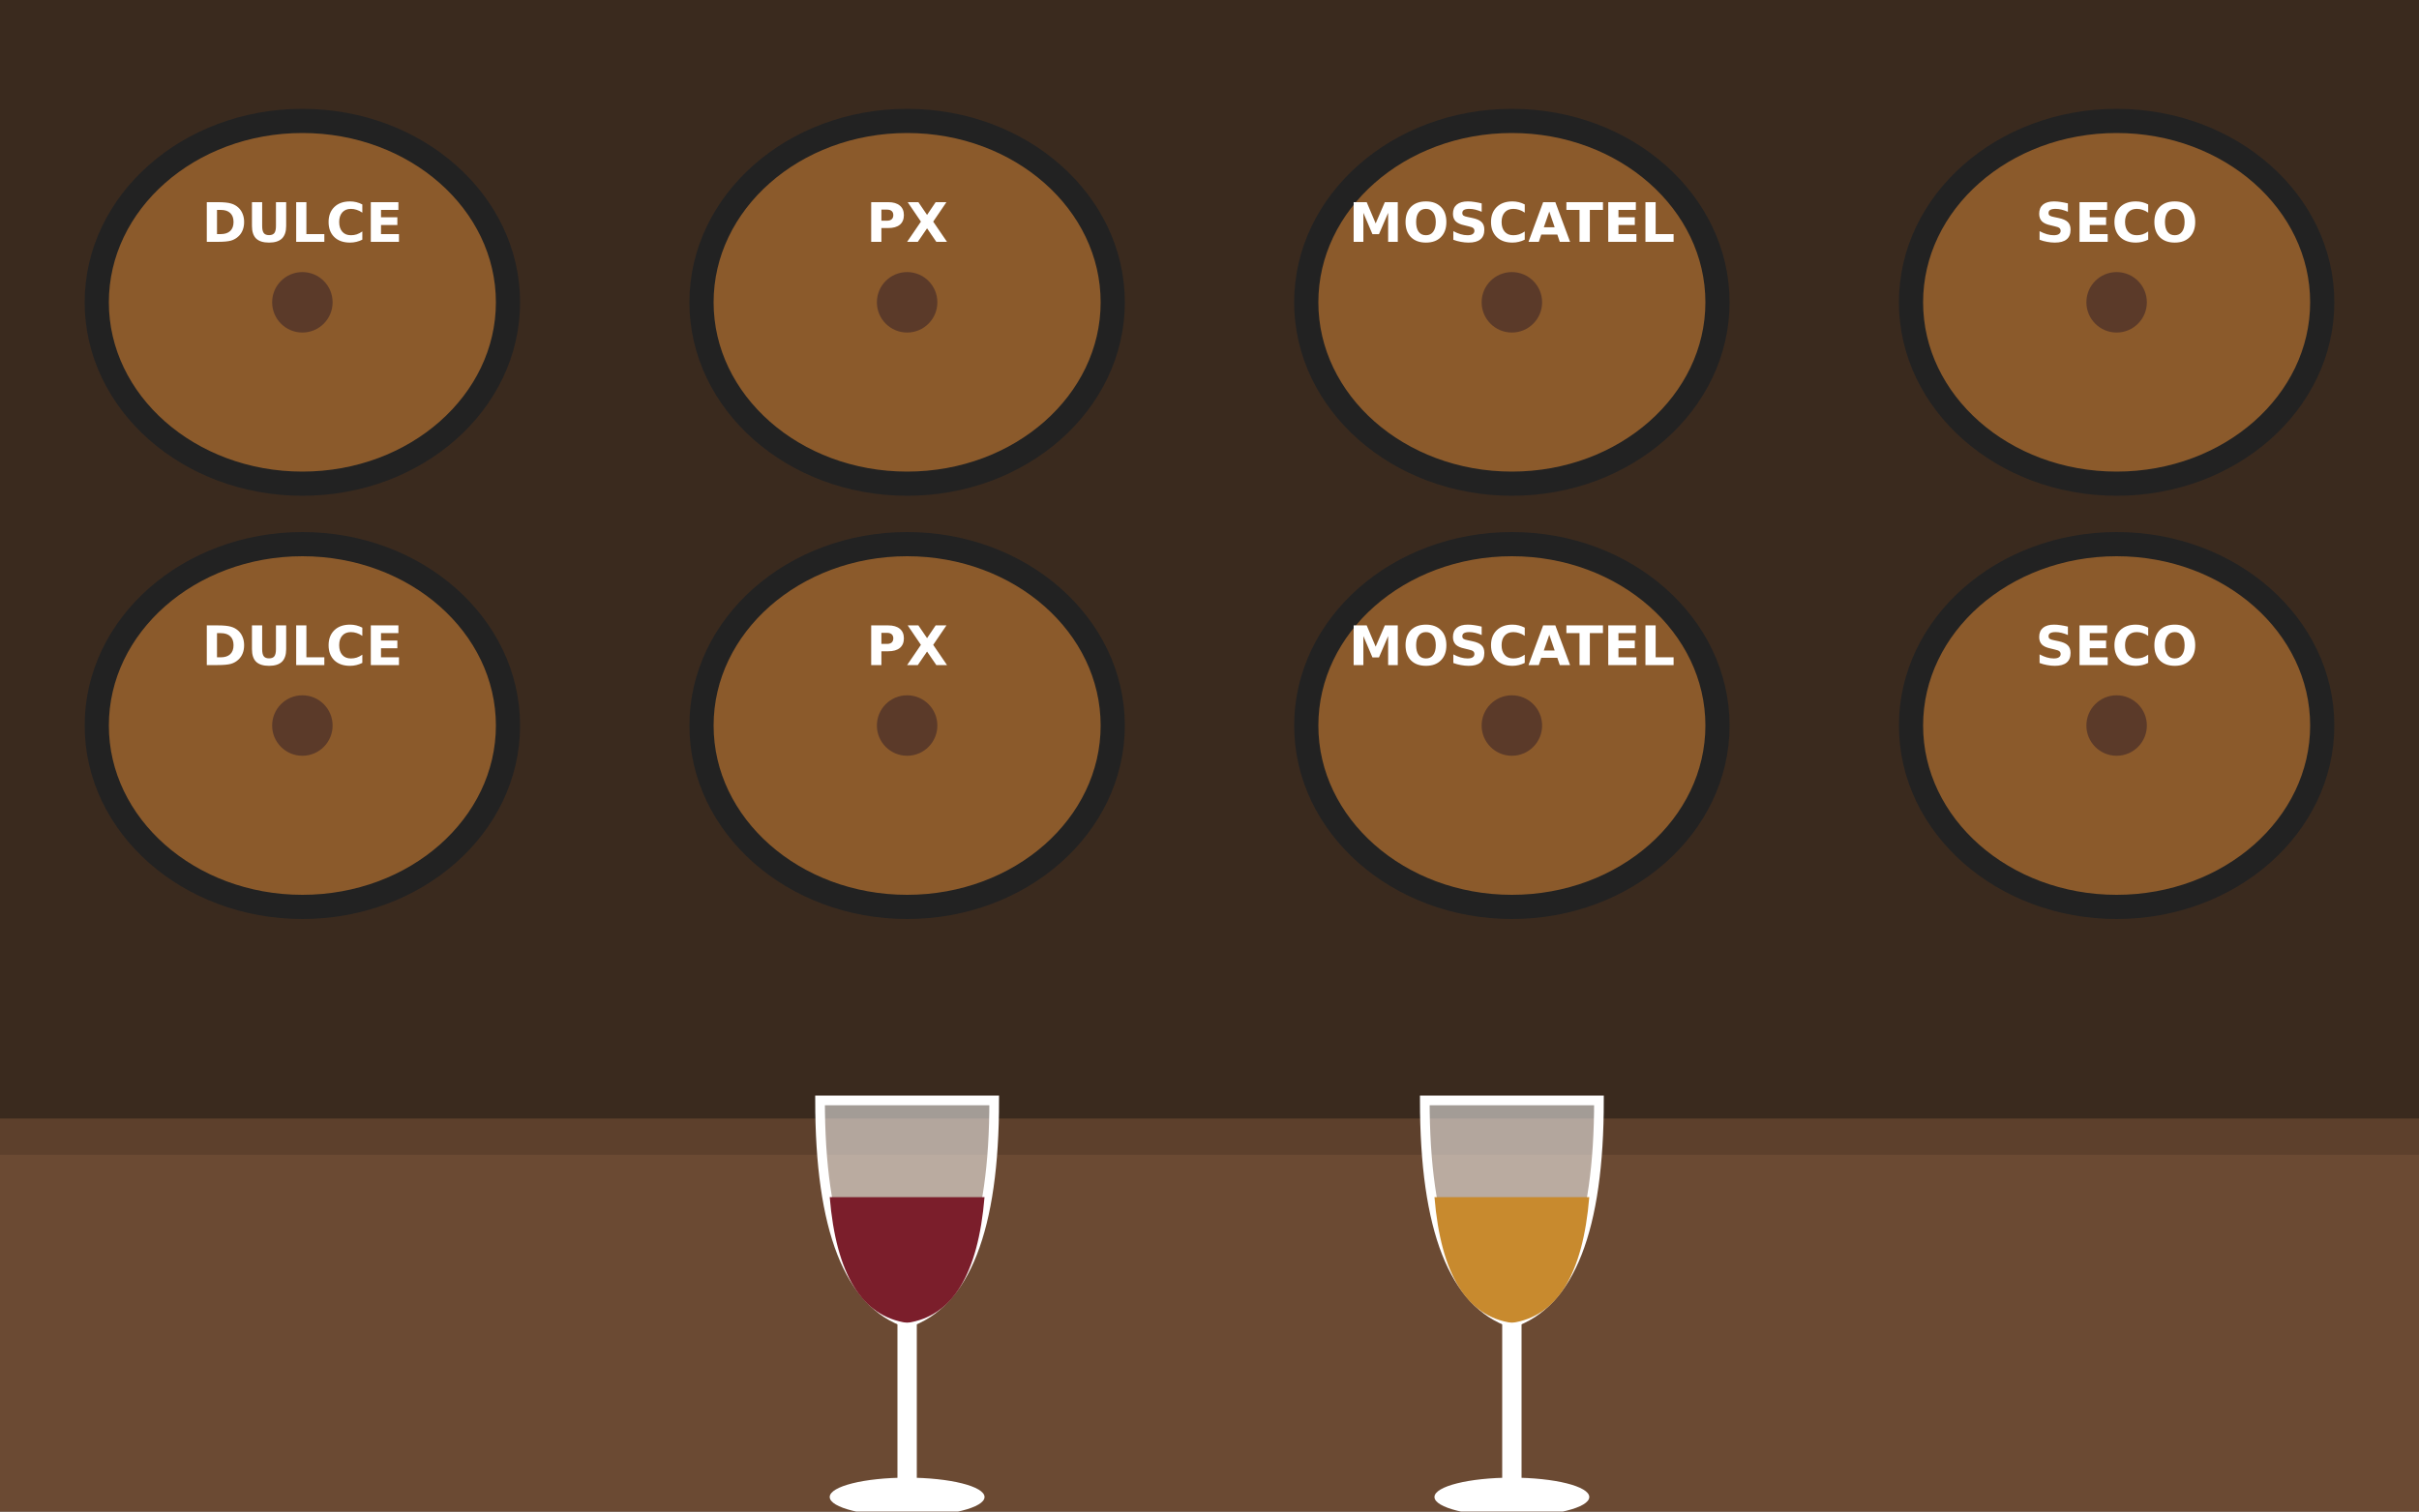
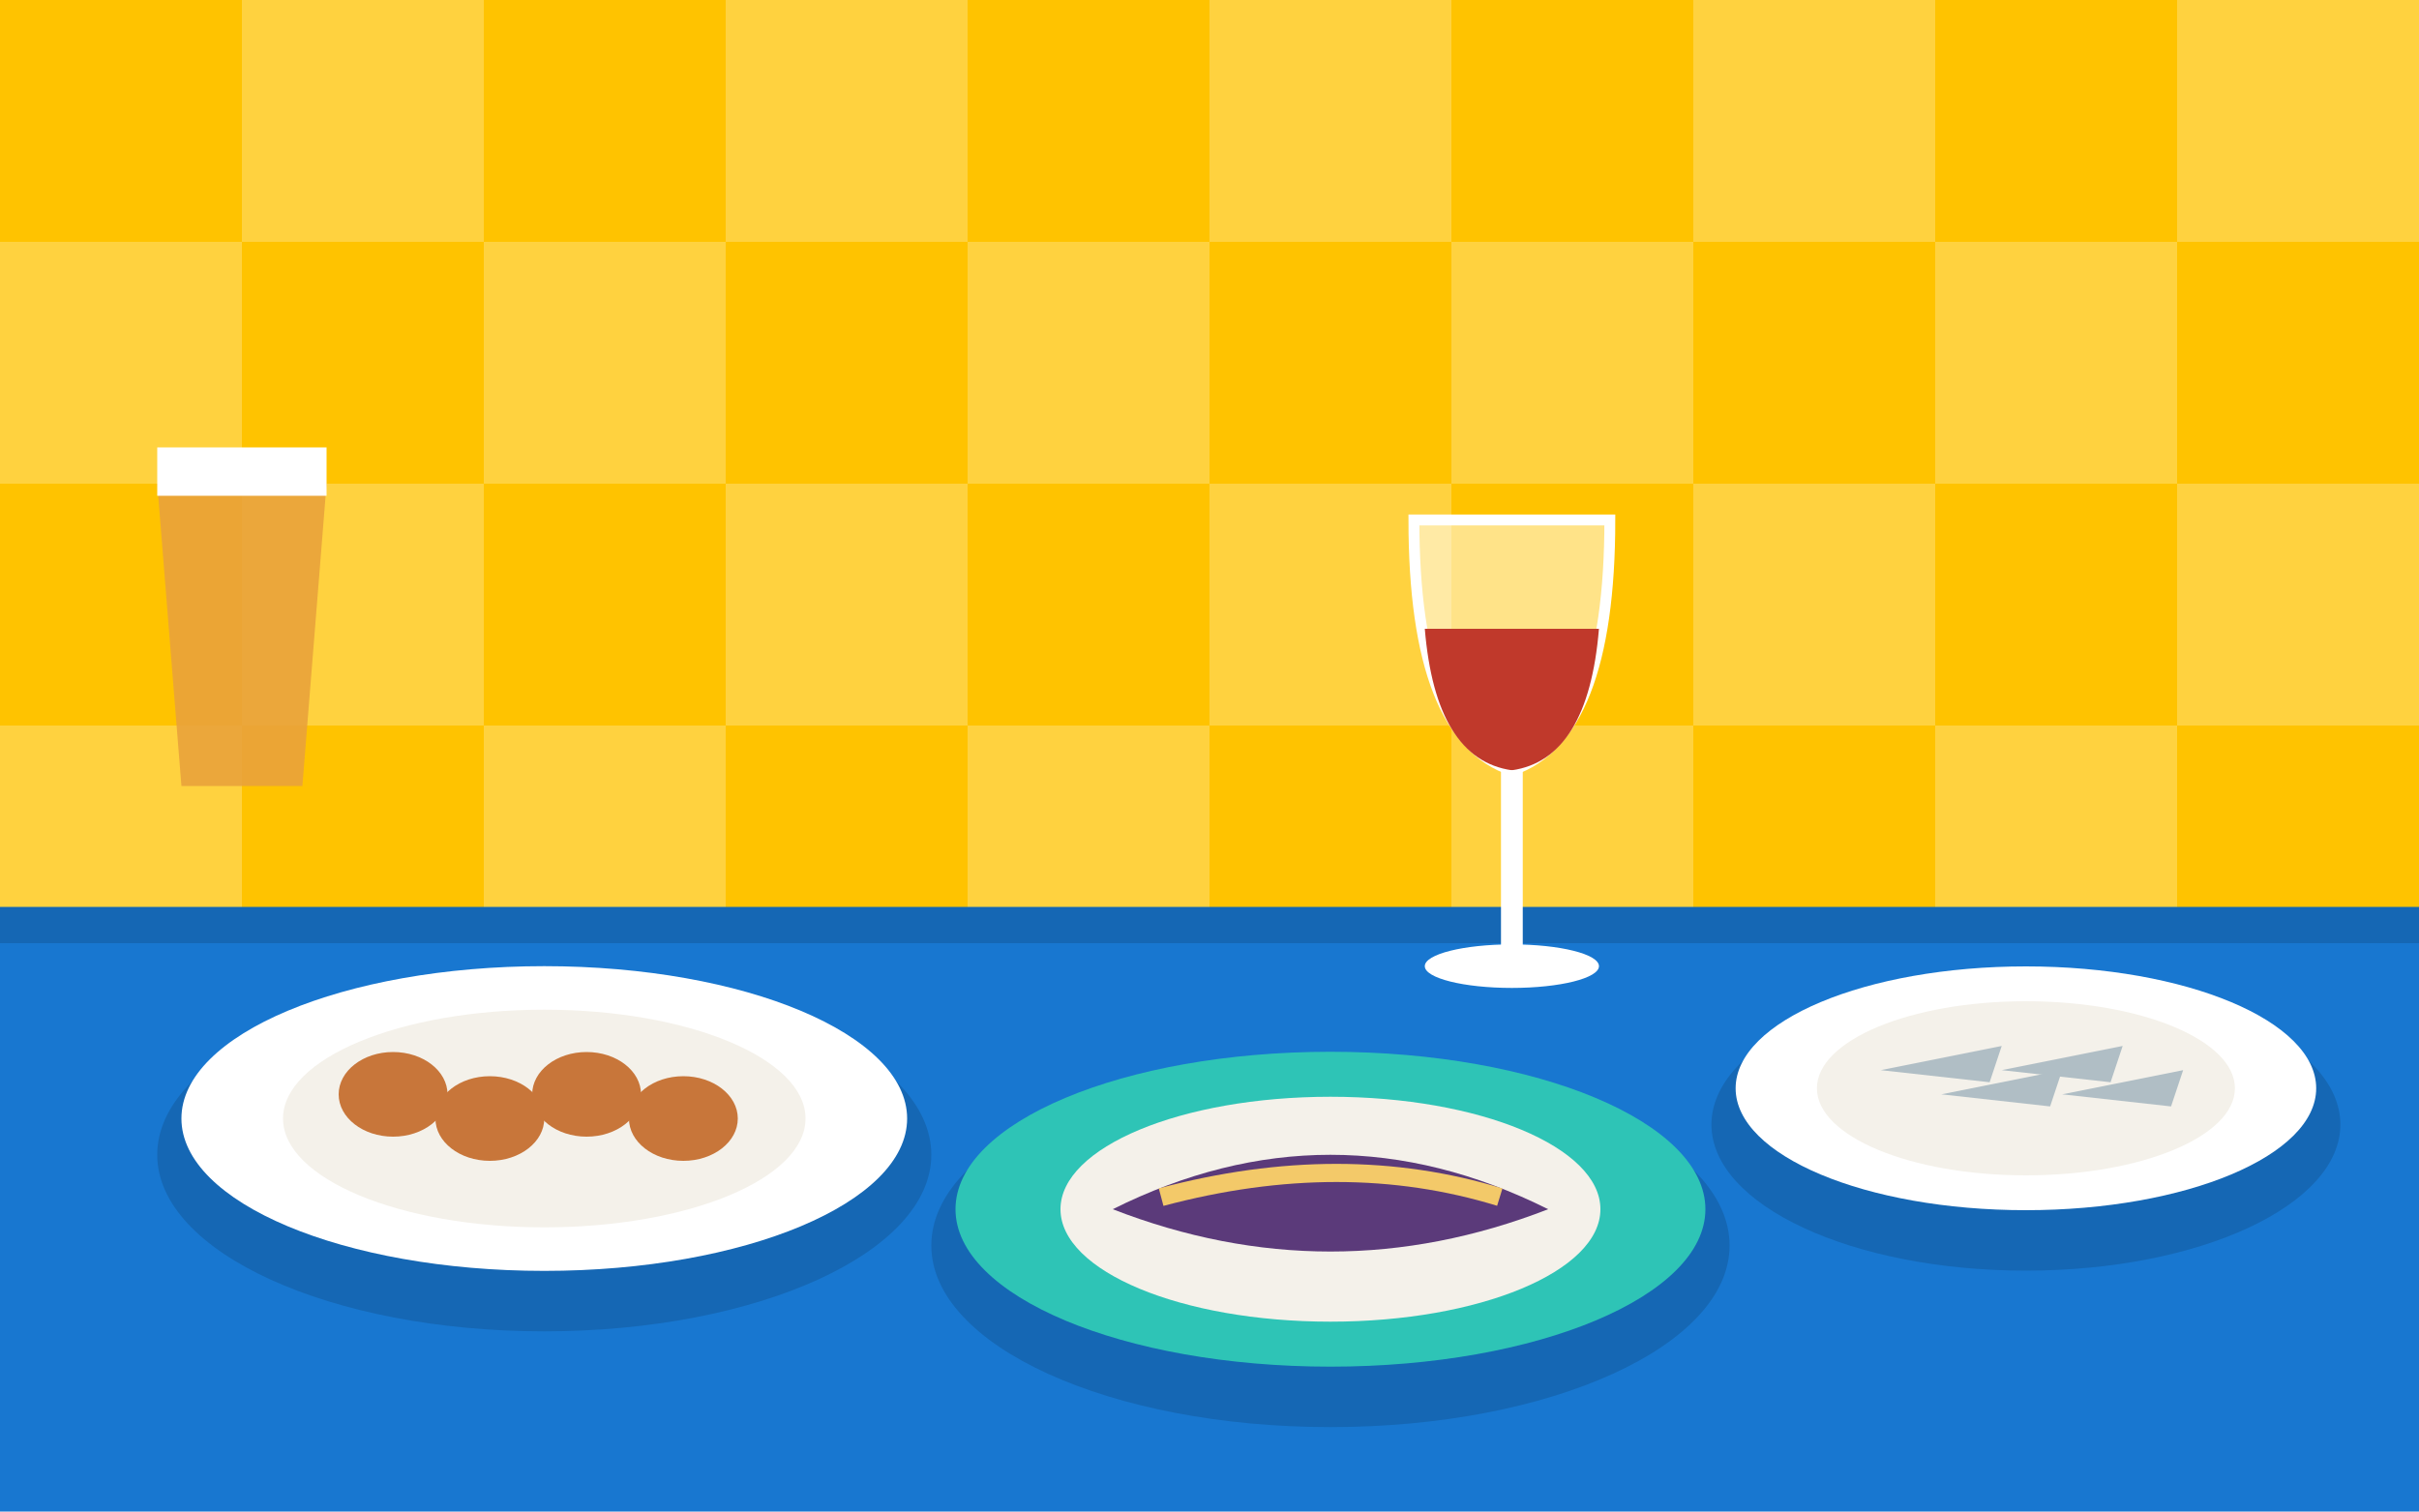
<svg xmlns="http://www.w3.org/2000/svg" viewBox="0 0 400 250" preserveAspectRatio="xMidYMid slice">
  <rect width="400" height="250" fill="#FFF" />
-   <rect width="400" height="250" fill="#3A2A1E" />
-   <g transform="translate(50,50)">
-     <ellipse rx="34" ry="30" fill="#8B5A2B" />
-     <ellipse rx="34" ry="30" fill="none" stroke="#222" stroke-width="4" />
-     <circle r="5" fill="#5B3A29" />
-     <text y="-10" text-anchor="middle" font-family="DejaVu Sans" font-size="9" font-weight="bold" fill="#fff">DULCE</text>
+   <rect x="0" y="0" width="40" height="40" fill="#FFC300" />
+   <rect x="0" y="40" width="40" height="40" fill="#FFD23F" />
+   <rect x="0" y="80" width="40" height="40" fill="#FFC300" />
+   <rect x="0" y="120" width="40" height="40" fill="#FFD23F" />
+   <rect x="0" y="160" width="40" height="40" fill="#FFC300" />
+   <rect x="40" y="0" width="40" height="40" fill="#FFD23F" />
+   <rect x="40" y="40" width="40" height="40" fill="#FFC300" />
+   <rect x="40" y="80" width="40" height="40" fill="#FFD23F" />
+   <rect x="40" y="120" width="40" height="40" fill="#FFC300" />
+   <rect x="40" y="160" width="40" height="40" fill="#FFD23F" />
+   <rect x="80" y="0" width="40" height="40" fill="#FFC300" />
+   <rect x="80" y="40" width="40" height="40" fill="#FFD23F" />
+   <rect x="80" y="80" width="40" height="40" fill="#FFC300" />
+   <rect x="80" y="120" width="40" height="40" fill="#FFD23F" />
+   <rect x="80" y="160" width="40" height="40" fill="#FFC300" />
+   <rect x="120" y="0" width="40" height="40" fill="#FFD23F" />
+   <rect x="120" y="40" width="40" height="40" fill="#FFC300" />
+   <rect x="120" y="80" width="40" height="40" fill="#FFD23F" />
+   <rect x="120" y="120" width="40" height="40" fill="#FFC300" />
+   <rect x="120" y="160" width="40" height="40" fill="#FFD23F" />
+   <rect x="160" y="0" width="40" height="40" fill="#FFC300" />
+   <rect x="160" y="40" width="40" height="40" fill="#FFD23F" />
+   <rect x="160" y="80" width="40" height="40" fill="#FFC300" />
+   <rect x="160" y="120" width="40" height="40" fill="#FFD23F" />
+   <rect x="160" y="160" width="40" height="40" fill="#FFC300" />
+   <rect x="200" y="0" width="40" height="40" fill="#FFD23F" />
+   <rect x="200" y="40" width="40" height="40" fill="#FFC300" />
+   <rect x="200" y="80" width="40" height="40" fill="#FFD23F" />
+   <rect x="200" y="120" width="40" height="40" fill="#FFC300" />
+   <rect x="200" y="160" width="40" height="40" fill="#FFD23F" />
+   <rect x="240" y="0" width="40" height="40" fill="#FFC300" />
+   <rect x="240" y="40" width="40" height="40" fill="#FFD23F" />
+   <rect x="240" y="80" width="40" height="40" fill="#FFC300" />
+   <rect x="240" y="120" width="40" height="40" fill="#FFD23F" />
+   <rect x="240" y="160" width="40" height="40" fill="#FFC300" />
+   <rect x="280" y="0" width="40" height="40" fill="#FFD23F" />
+   <rect x="280" y="40" width="40" height="40" fill="#FFC300" />
+   <rect x="280" y="80" width="40" height="40" fill="#FFD23F" />
+   <rect x="280" y="120" width="40" height="40" fill="#FFC300" />
+   <rect x="280" y="160" width="40" height="40" fill="#FFD23F" />
+   <rect x="320" y="0" width="40" height="40" fill="#FFC300" />
+   <rect x="320" y="40" width="40" height="40" fill="#FFD23F" />
+   <rect x="320" y="80" width="40" height="40" fill="#FFC300" />
+   <rect x="320" y="120" width="40" height="40" fill="#FFD23F" />
+   <rect x="320" y="160" width="40" height="40" fill="#FFC300" />
+   <rect x="360" y="0" width="40" height="40" fill="#FFD23F" />
+   <rect x="360" y="40" width="40" height="40" fill="#FFC300" />
+   <rect x="360" y="80" width="40" height="40" fill="#FFD23F" />
+   <rect x="360" y="120" width="40" height="40" fill="#FFC300" />
+   <rect x="360" y="160" width="40" height="40" fill="#FFD23F" />
+   <rect x="0" y="150" width="400" height="100" fill="#1877D0" />
+   <rect x="0" y="150" width="400" height="6" fill="#00000022" />
+   <g transform="translate(90,185)">
+     <ellipse cx="0" cy="6" rx="64" ry="29.2" fill="#00000022" />
+     <ellipse cx="0" cy="0" rx="60" ry="25.2" fill="#FFFFFF" />
+     <ellipse cx="0" cy="0" rx="43.2" ry="18.0" fill="#F4F1EA" />
+     <ellipse cx="-25" cy="-4" rx="9" ry="7" fill="#C8763A" />
+     <ellipse cx="-9" cy="0" rx="9" ry="7" fill="#C8763A" />
+     <ellipse cx="7" cy="-4" rx="9" ry="7" fill="#C8763A" />
+     <ellipse cx="23" cy="0" rx="9" ry="7" fill="#C8763A" />
  </g>
-   <g transform="translate(150,50)">
-     <ellipse rx="34" ry="30" fill="#8B5A2B" />
-     <ellipse rx="34" ry="30" fill="none" stroke="#222" stroke-width="4" />
-     <circle r="5" fill="#5B3A29" />
-     <text y="-10" text-anchor="middle" font-family="DejaVu Sans" font-size="9" font-weight="bold" fill="#fff">PX</text>
+   <g transform="translate(220,200)">
+     <ellipse cx="0" cy="6" rx="66" ry="30.04" fill="#00000022" />
+     <ellipse cx="0" cy="0" rx="62" ry="26.04" fill="#2EC4B6" />
+     <ellipse cx="0" cy="0" rx="44.64" ry="18.6" fill="#F4F1EA" />
+     <path d="M-36 0 q36 -18 72 0 q-36 14 -72 0z" fill="#5B3A7A" />
+     <path d="M-28 -2 q30 -8 56 0" stroke="#F3C969" stroke-width="3" fill="none" />
  </g>
-   <g transform="translate(250,50)">
-     <ellipse rx="34" ry="30" fill="#8B5A2B" />
-     <ellipse rx="34" ry="30" fill="none" stroke="#222" stroke-width="4" />
-     <circle r="5" fill="#5B3A29" />
-     <text y="-10" text-anchor="middle" font-family="DejaVu Sans" font-size="9" font-weight="bold" fill="#fff">MOSCATEL</text>
+   <g transform="translate(335,180)">
+     <ellipse cx="0" cy="6" rx="52" ry="24.16" fill="#00000022" />
+     <ellipse cx="0" cy="0" rx="48" ry="20.16" fill="#FFFFFF" />
+     <ellipse cx="0" cy="0" rx="34.56" ry="14.4" fill="#F4F1EA" />
+     <path d="M-24 -3 l20 -4 l-2 6z" fill="#B0BEC5" />
+     <path d="M-14 1 l20 -4 l-2 6z" fill="#B0BEC5" />
+     <path d="M-4 -3 l20 -4 l-2 6z" fill="#B0BEC5" />
+     <path d="M6 1 l20 -4 l-2 6z" fill="#B0BEC5" />
  </g>
-   <g transform="translate(350,50)">
-     <ellipse rx="34" ry="30" fill="#8B5A2B" />
-     <ellipse rx="34" ry="30" fill="none" stroke="#222" stroke-width="4" />
-     <circle r="5" fill="#5B3A29" />
-     <text y="-10" text-anchor="middle" font-family="DejaVu Sans" font-size="9" font-weight="bold" fill="#fff">SECO</text>
-   </g>
-   <g transform="translate(50,120)">
-     <ellipse rx="34" ry="30" fill="#8B5A2B" />
-     <ellipse rx="34" ry="30" fill="none" stroke="#222" stroke-width="4" />
-     <circle r="5" fill="#5B3A29" />
-     <text y="-10" text-anchor="middle" font-family="DejaVu Sans" font-size="9" font-weight="bold" fill="#fff">DULCE</text>
-   </g>
-   <g transform="translate(150,120)">
-     <ellipse rx="34" ry="30" fill="#8B5A2B" />
-     <ellipse rx="34" ry="30" fill="none" stroke="#222" stroke-width="4" />
-     <circle r="5" fill="#5B3A29" />
-     <text y="-10" text-anchor="middle" font-family="DejaVu Sans" font-size="9" font-weight="bold" fill="#fff">PX</text>
-   </g>
-   <g transform="translate(250,120)">
-     <ellipse rx="34" ry="30" fill="#8B5A2B" />
-     <ellipse rx="34" ry="30" fill="none" stroke="#222" stroke-width="4" />
-     <circle r="5" fill="#5B3A29" />
-     <text y="-10" text-anchor="middle" font-family="DejaVu Sans" font-size="9" font-weight="bold" fill="#fff">MOSCATEL</text>
-   </g>
-   <g transform="translate(350,120)">
-     <ellipse rx="34" ry="30" fill="#8B5A2B" />
-     <ellipse rx="34" ry="30" fill="none" stroke="#222" stroke-width="4" />
-     <circle r="5" fill="#5B3A29" />
-     <text y="-10" text-anchor="middle" font-family="DejaVu Sans" font-size="9" font-weight="bold" fill="#fff">SECO</text>
-   </g>
-   <rect x="0" y="185" width="400" height="65" fill="#6B4A33" />
-   <rect x="0" y="185" width="400" height="6" fill="#00000022" />
-   <g transform="translate(150,230) scale(0.8)">
+   <g transform="translate(250,140) scale(0.9)">
    <path d="M-18 -60 h36 q0 40 -18 46 q-18 -6 -18 -46z" fill="#ffffff88" stroke="#fff" stroke-width="2" />
-     <path d="M-16 -40 h32 q-2 24 -16 26 q-14 -2 -16 -26z" fill="#7B1E2B" />
+     <path d="M-16 -40 h32 q-2 24 -16 26 q-14 -2 -16 -26z" fill="#C0392B" />
    <rect x="-2" y="-14" width="4" height="34" fill="#fff" />
    <ellipse cx="0" cy="22" rx="16" ry="4" fill="#fff" />
  </g>
-   <g transform="translate(250,230) scale(0.8)">
-     <path d="M-18 -60 h36 q0 40 -18 46 q-18 -6 -18 -46z" fill="#ffffff88" stroke="#fff" stroke-width="2" />
-     <path d="M-16 -40 h32 q-2 24 -16 26 q-14 -2 -16 -26z" fill="#C88A2E" />
-     <rect x="-2" y="-14" width="4" height="34" fill="#fff" />
-     <ellipse cx="0" cy="22" rx="16" ry="4" fill="#fff" />
+   <g transform="translate(40,120)">
+     <path d="M-14 -40 h28 l-4 50 h-20z" fill="#E9A23B" opacity=".9" />
+     <rect x="-14" y="-46" width="28" height="8" fill="#fff" />
  </g>
</svg>
